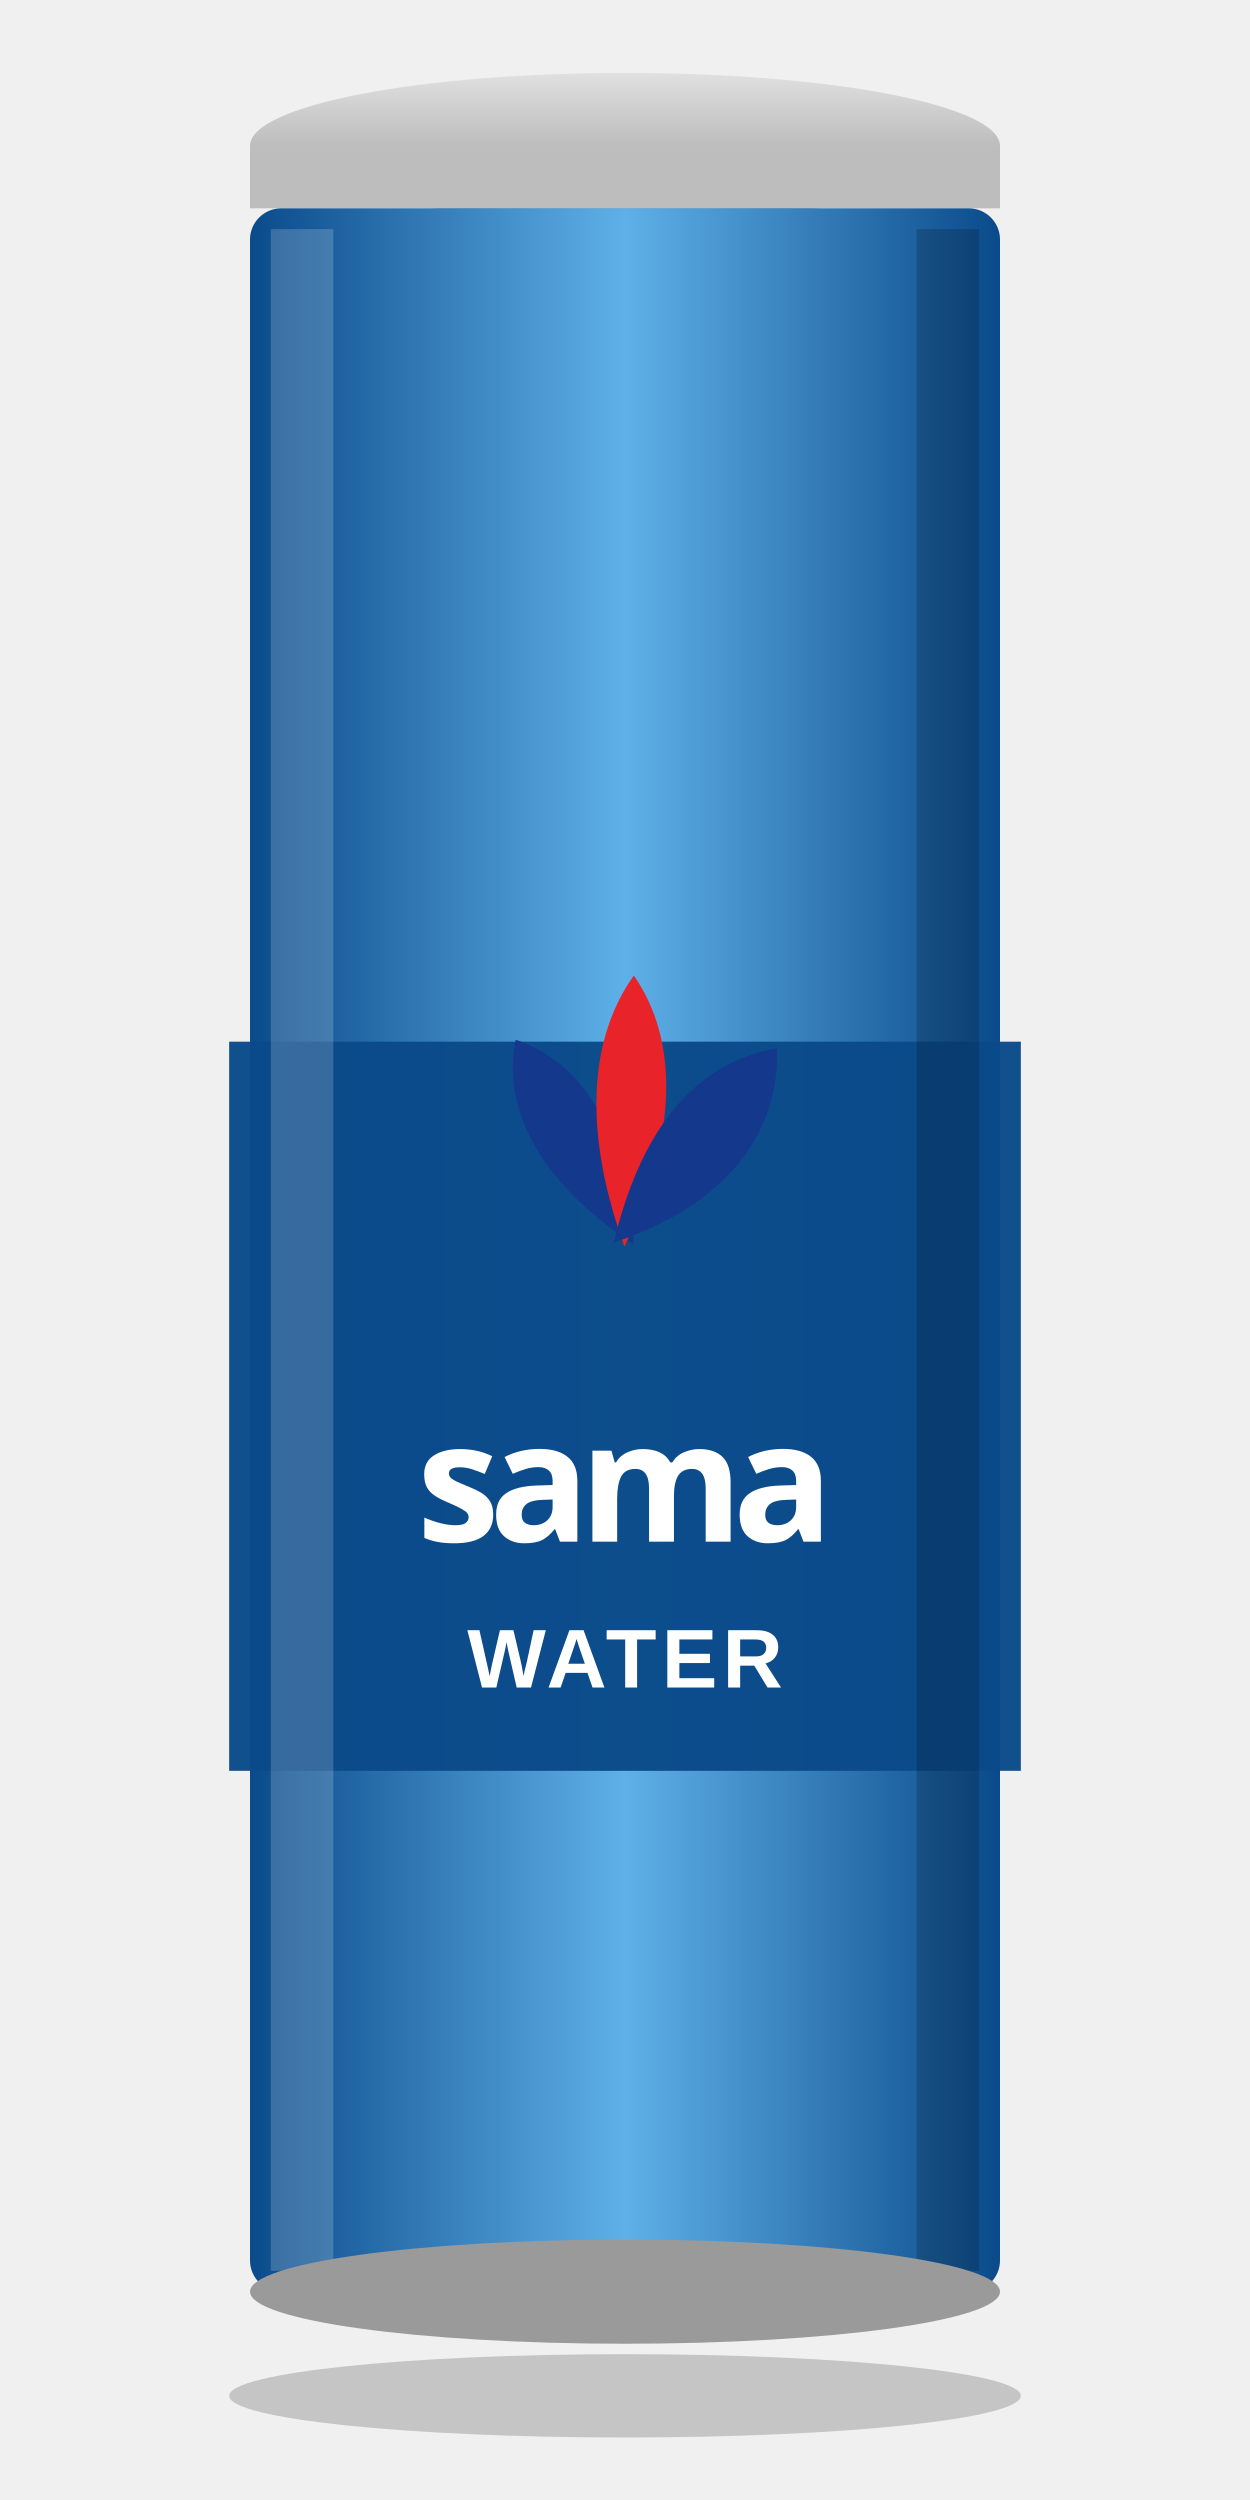
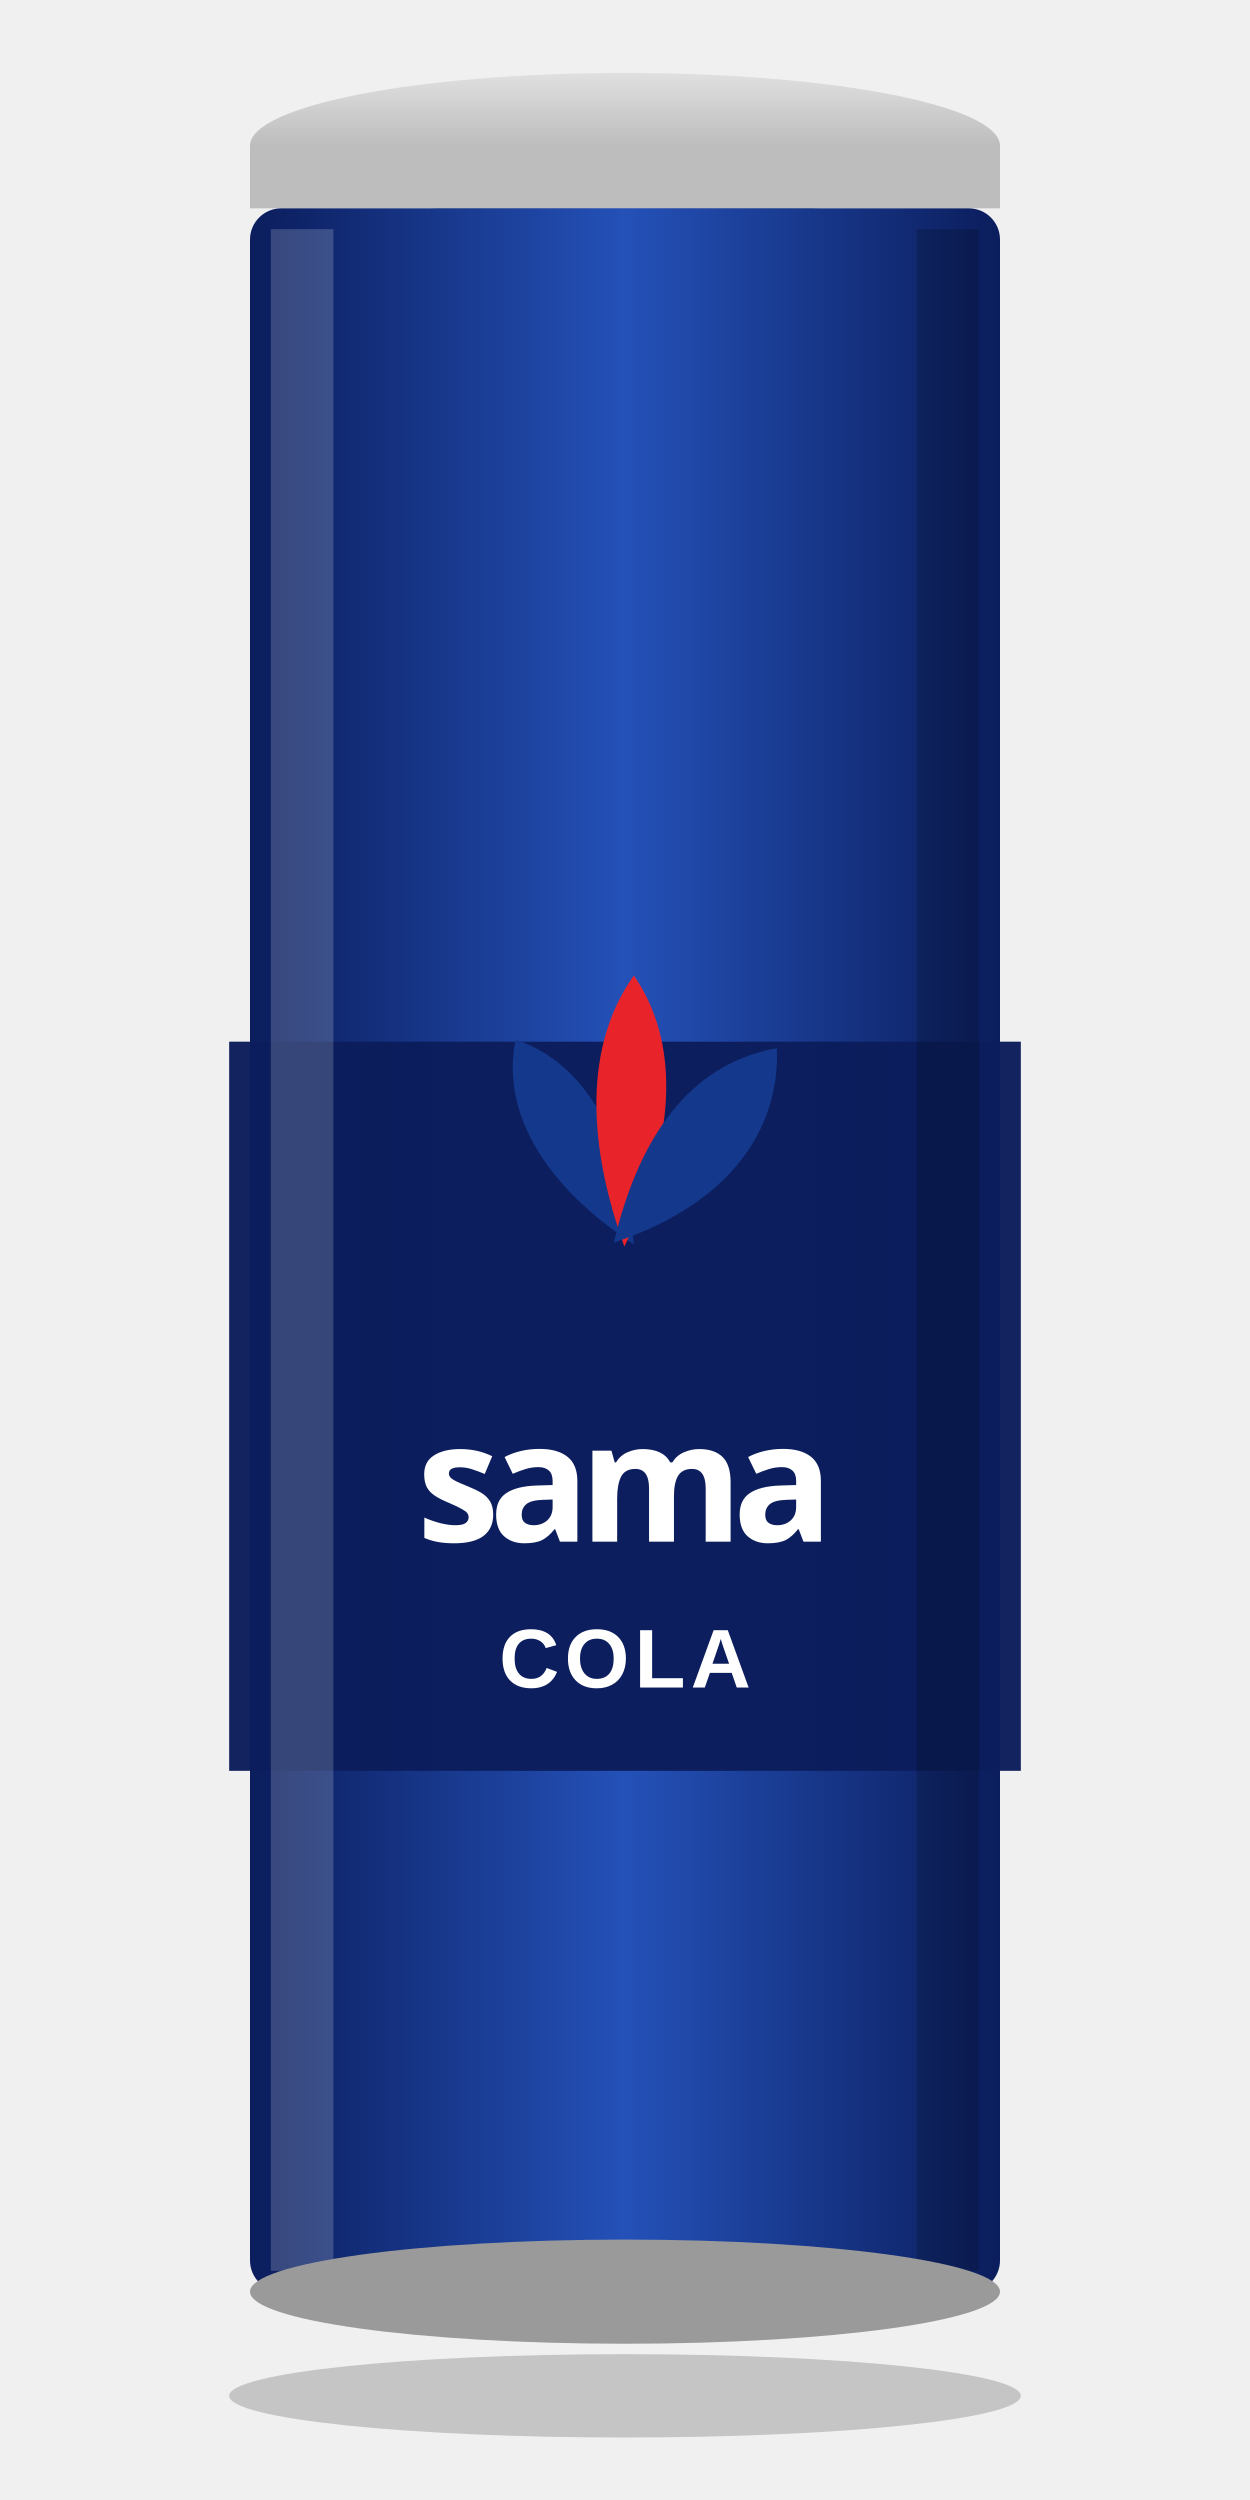
- <svg xmlns="http://www.w3.org/2000/svg" viewBox="0 0 120 240" role="img" aria-label="WATER">
+ <svg xmlns="http://www.w3.org/2000/svg" viewBox="0 0 120 240" role="img" aria-label="COLA">
  <defs>
    <linearGradient id="body" x1="0" x2="1" y1="0" y2="0">
-       <stop offset="0" stop-color="#0a4a8a" />
-       <stop offset="0.5" stop-color="#5fb0e8" />
-       <stop offset="1" stop-color="#0a4a8a" />
+       <stop offset="0" stop-color="#0b1d5c" />
+       <stop offset="0.5" stop-color="#2451b8" />
+       <stop offset="1" stop-color="#0b1d5c" />
    </linearGradient>
    <linearGradient id="top" x1="0" x2="0" y1="0" y2="1">
      <stop offset="0" stop-color="#e0e0e0" />
      <stop offset="1" stop-color="#9a9a9a" />
    </linearGradient>
  </defs>
  <ellipse cx="60" cy="230" rx="38" ry="4" fill="#000" opacity="0.18" />
  <ellipse cx="60" cy="14" rx="36" ry="7" fill="url(#top)" />
  <rect x="24" y="14" width="72" height="6" fill="#bdbdbd" />
  <rect x="24" y="20" width="72" height="200" rx="3" fill="url(#body)" />
-   <rect x="22" y="100" width="76" height="70" fill="#0a4a8a" opacity="0.97" />
+   <rect x="22" y="100" width="76" height="70" fill="#0b1d5c" opacity="0.97" />
  <rect x="26" y="22" width="6" height="196" fill="#ffffff" opacity="0.18" />
  <rect x="88" y="22" width="6" height="196" fill="#000000" opacity="0.18" />
  <g transform="translate(60,118)">
    <path transform="rotate(-30) scale(0.42)" d="M0,4 C-13,-22 -9,-40 0,-50 C9,-40 13,-22 0,4 Z" fill="#13388c" />
    <path transform="rotate(2) scale(0.42)" d="M0,4 C-12,-26 -8,-46 0,-58 C9,-46 13,-26 0,4 Z" fill="#e8232a" />
    <path transform="rotate(40) scale(0.42)" d="M0,4 C-14,-24 -10,-42 0,-54 C11,-42 16,-22 0,4 Z" fill="#13388c" />
  </g>
  <text x="60" y="148" text-anchor="middle" font-family="Verdana, Tahoma, sans-serif" font-size="16" font-weight="800" fill="#ffffff" letter-spacing="-1">sama</text>
-   <text x="60" y="162" text-anchor="middle" font-family="Arial, sans-serif" font-size="8" font-weight="700" fill="#ffffff" letter-spacing="0.5">WATER</text>
+   <text x="60" y="162" text-anchor="middle" font-family="Arial, sans-serif" font-size="8" font-weight="700" fill="#ffffff" letter-spacing="0.5">COLA</text>
  <ellipse cx="60" cy="220" rx="36" ry="5" fill="#9a9a9a" />
</svg>
